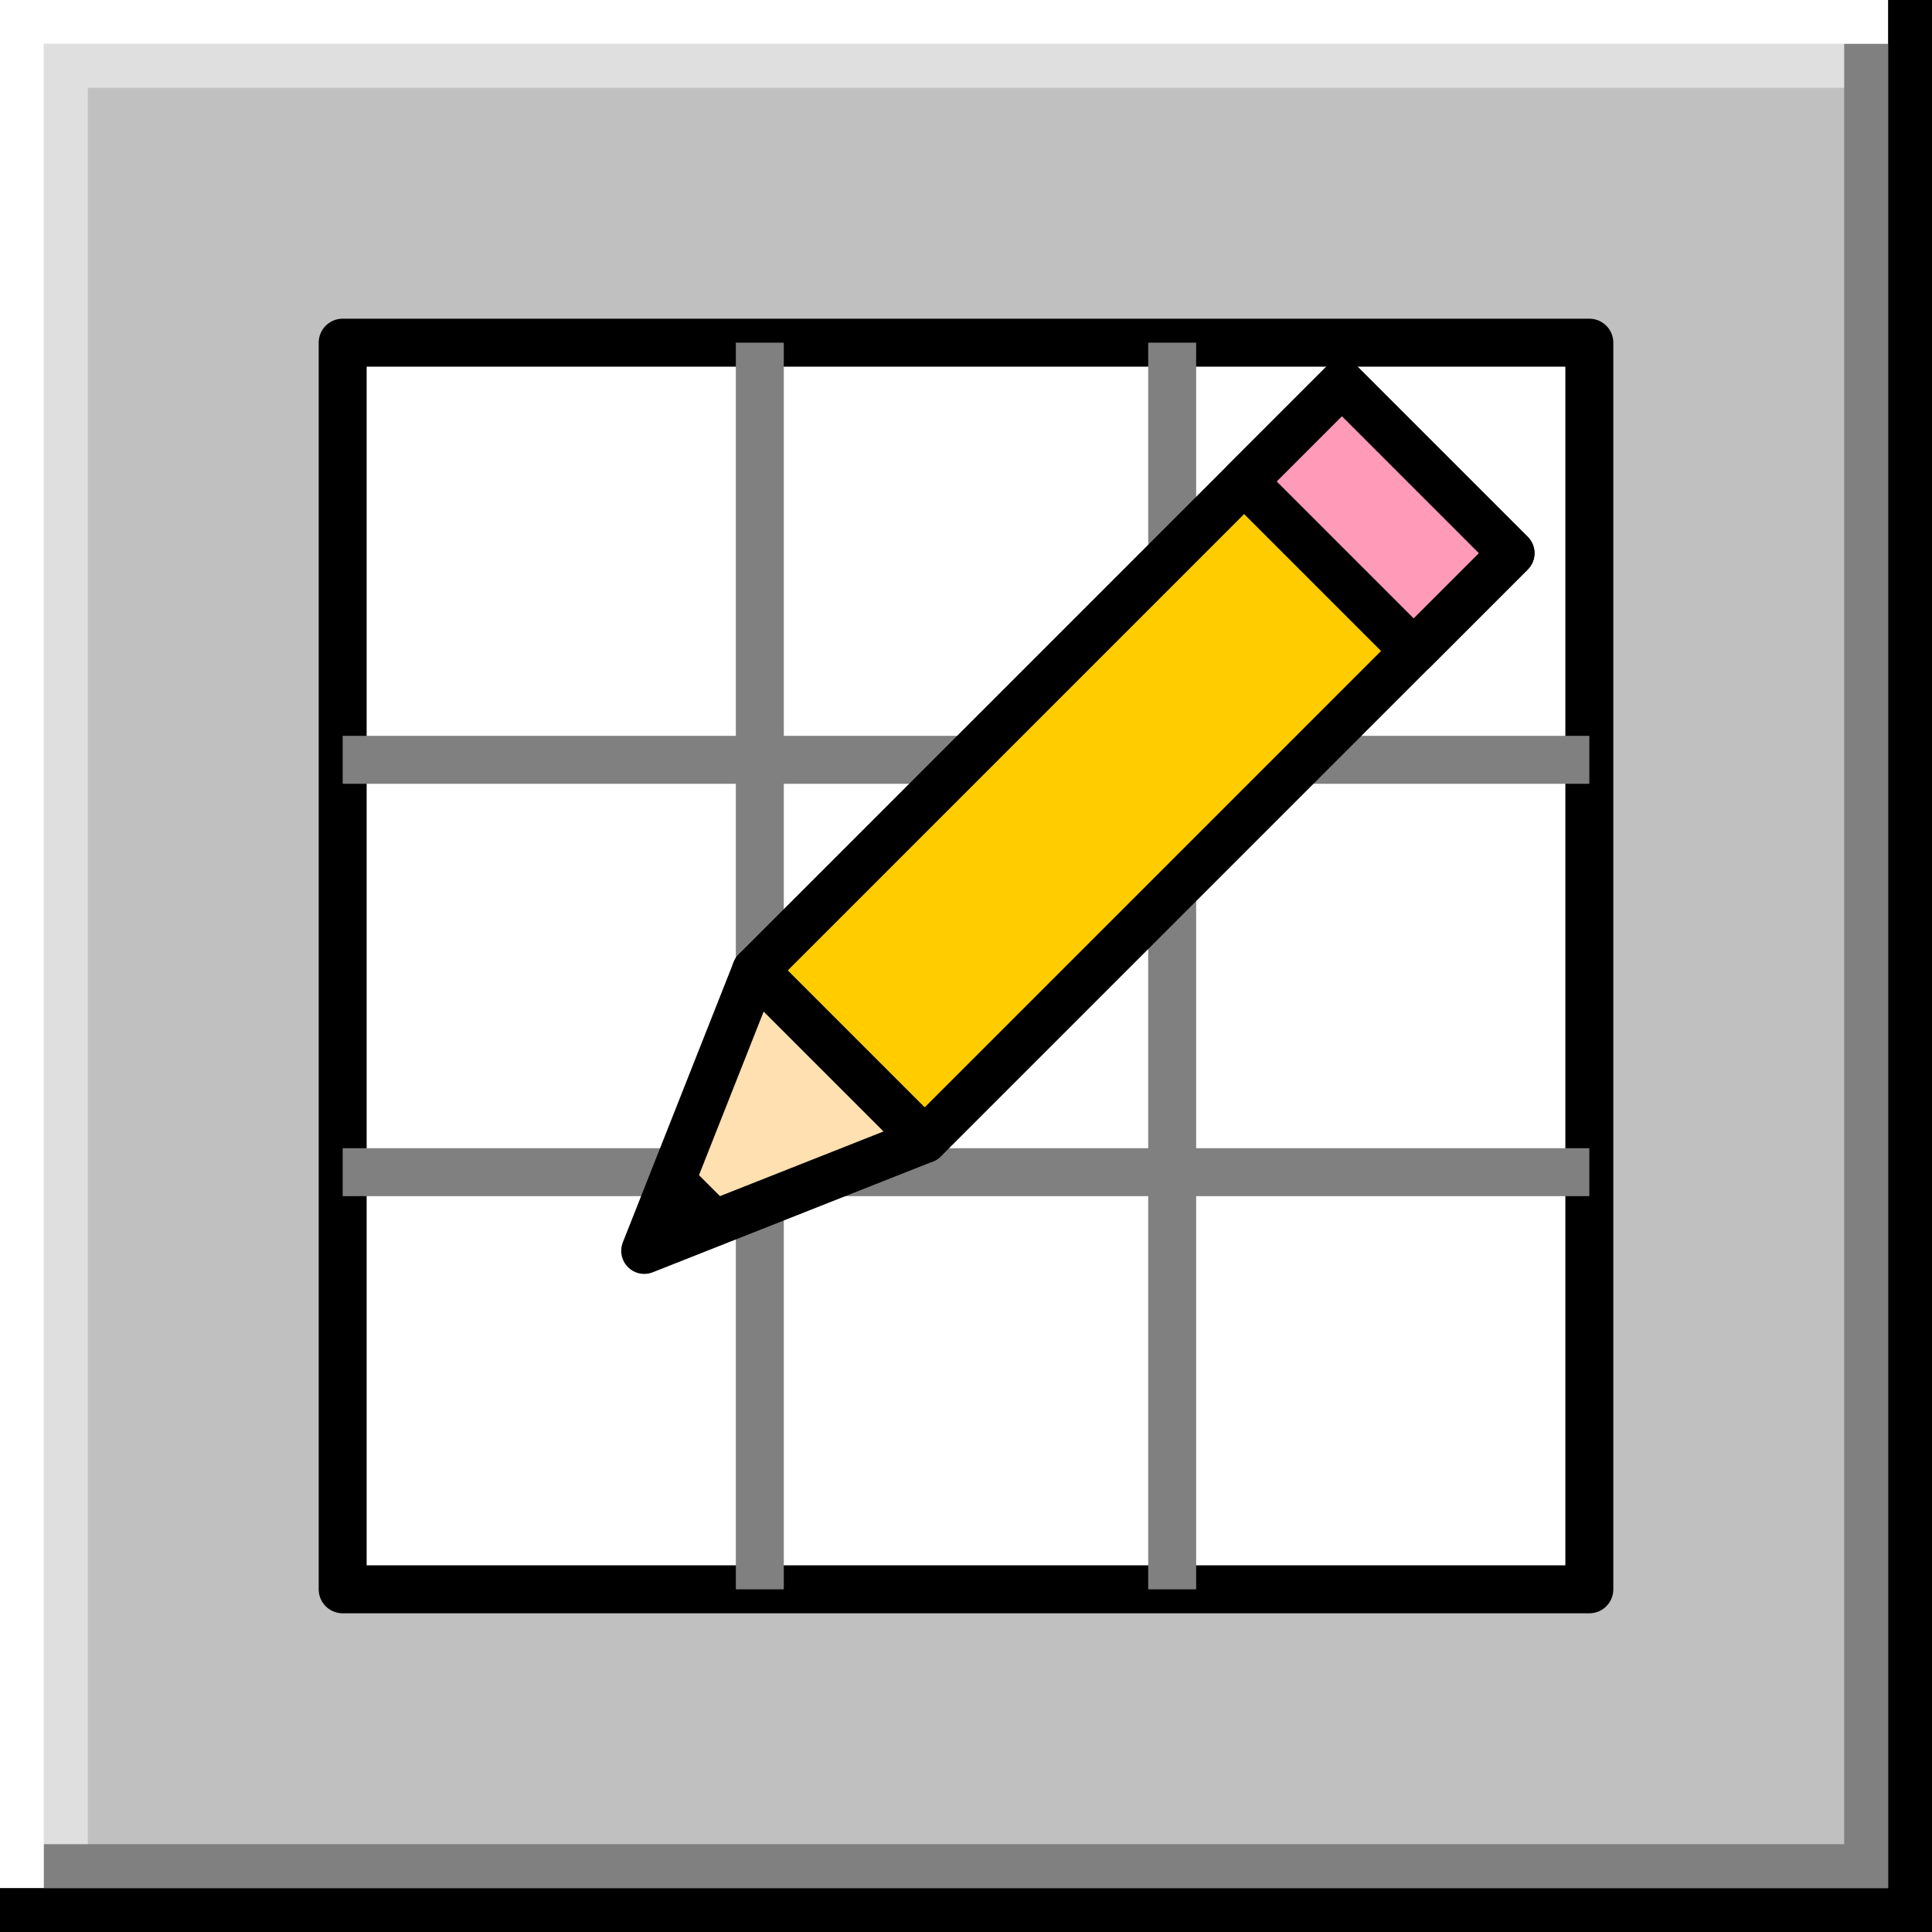
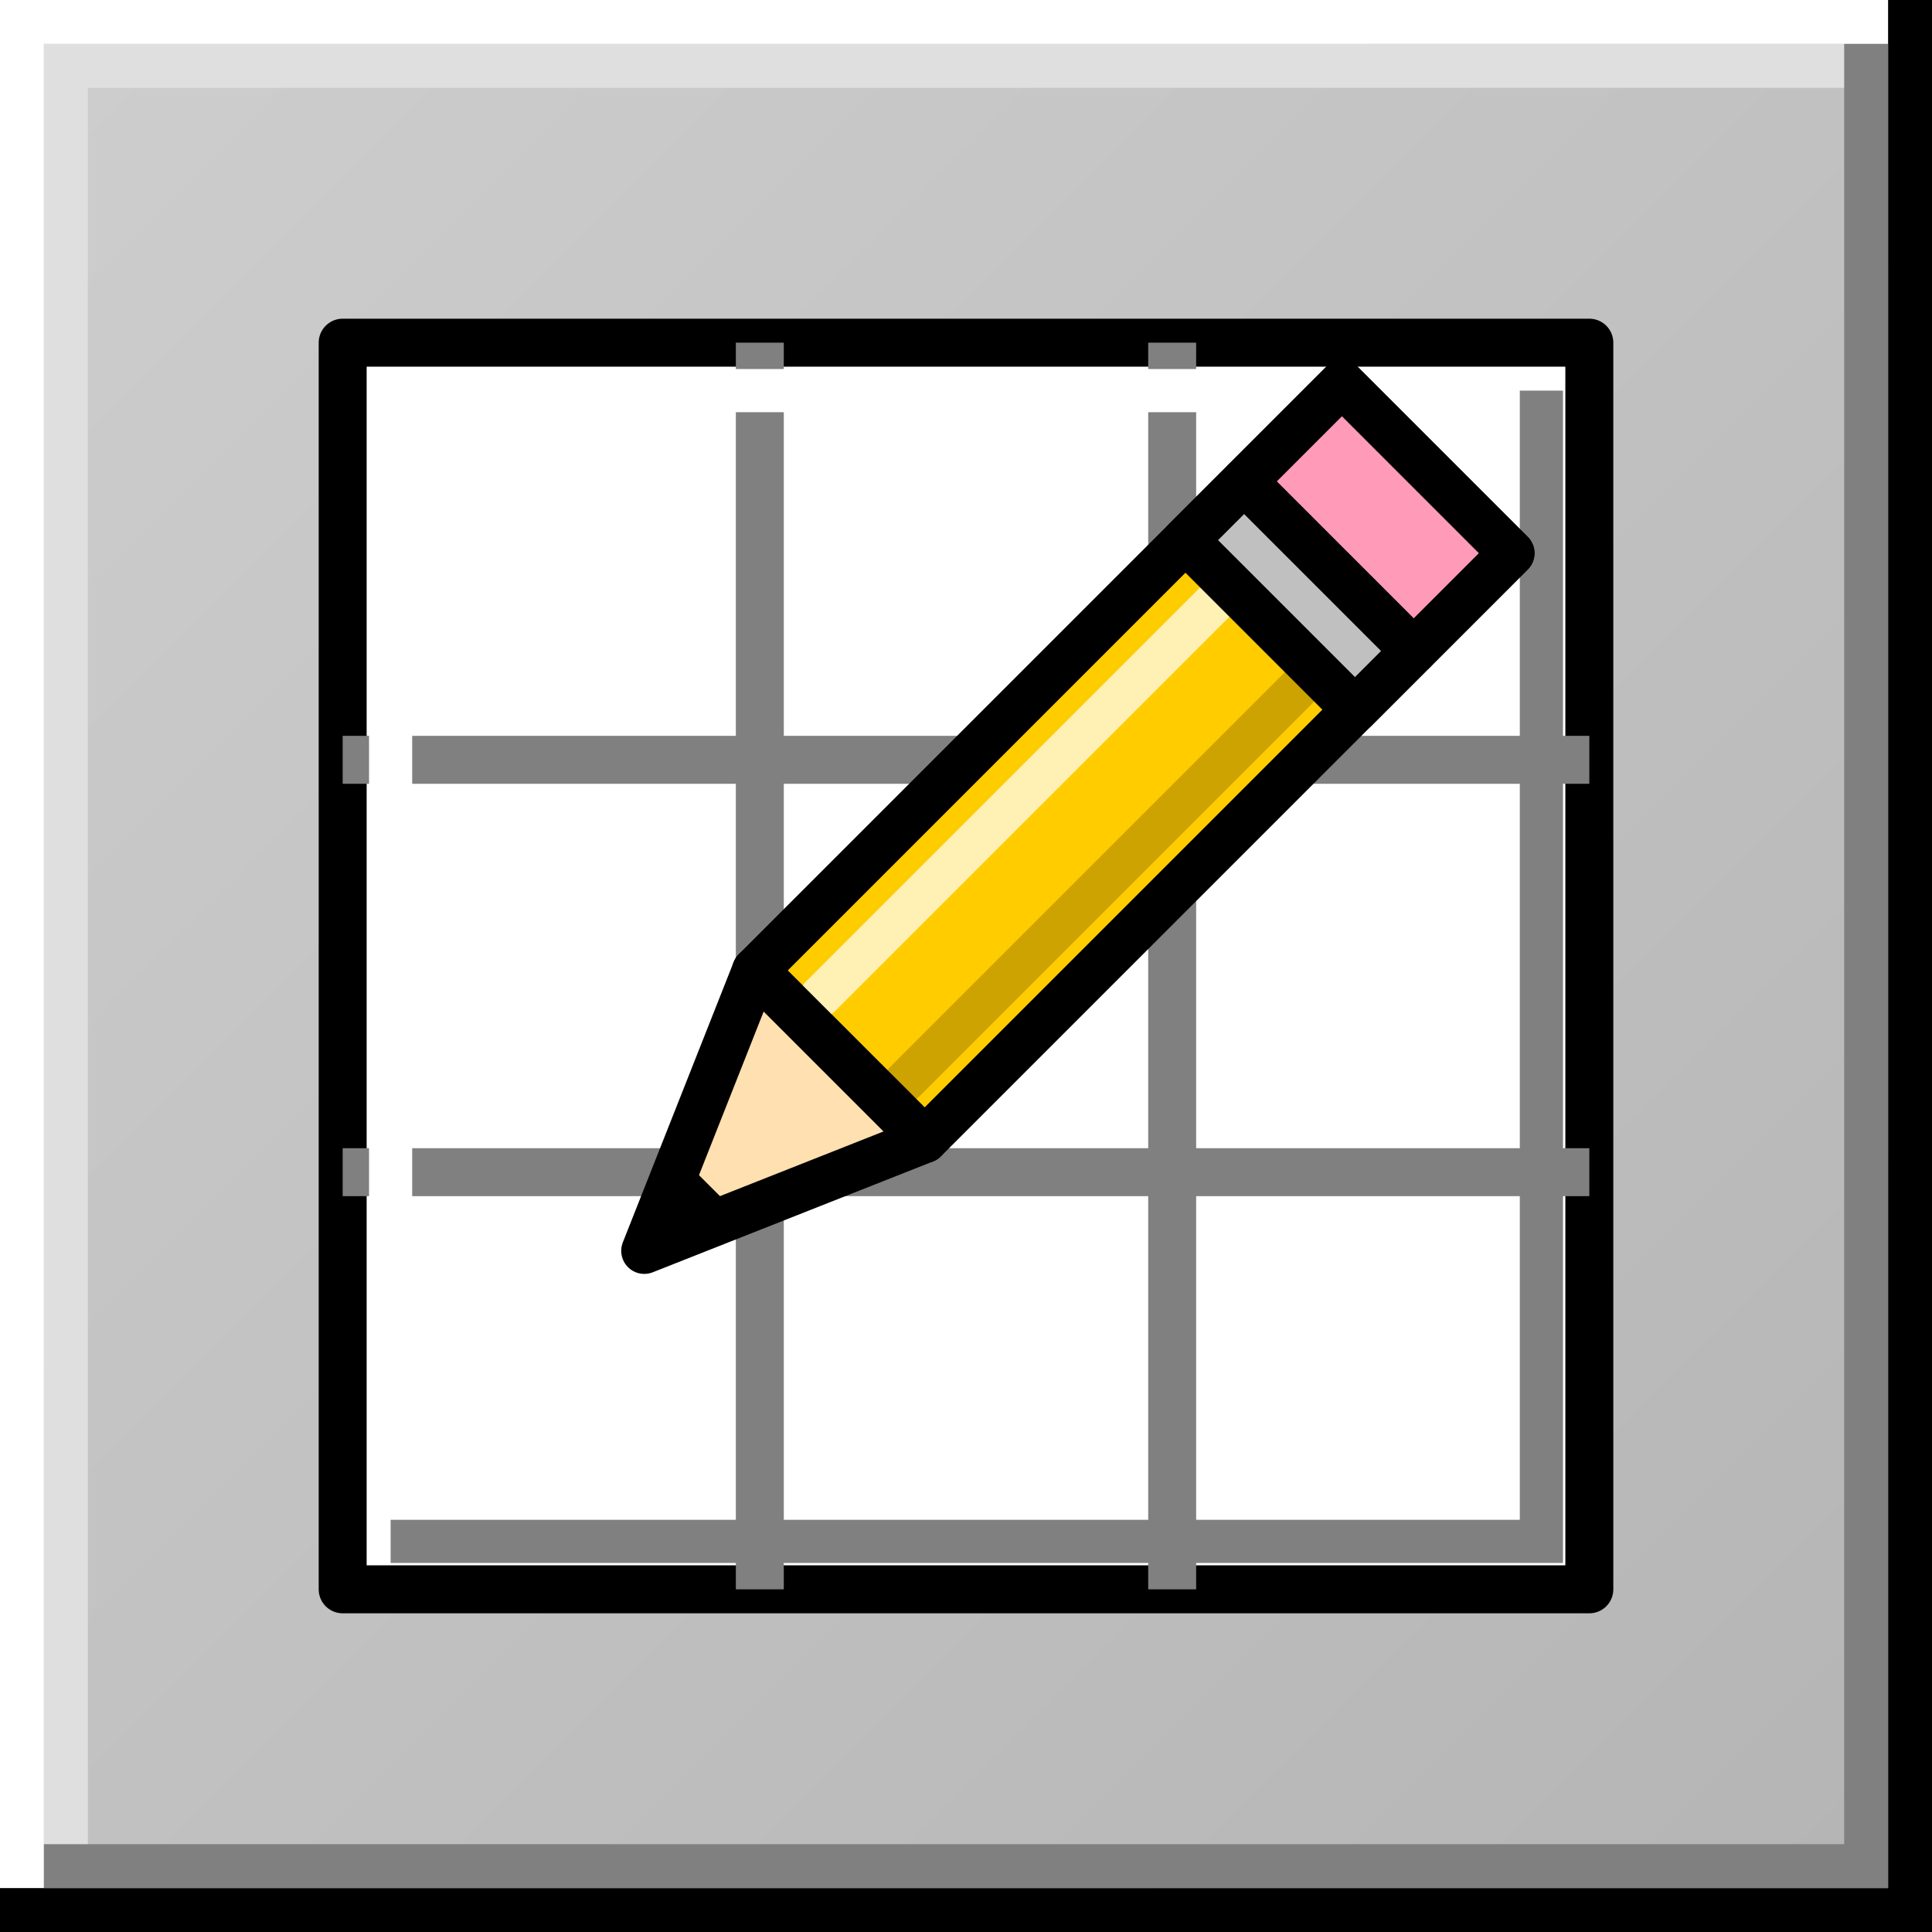
<svg xmlns="http://www.w3.org/2000/svg" viewBox="0 0 44 44">
-   <rect x="0" y="0" width="44" height="44" fill="#c0c0c0" />
+   <defs>
+     <linearGradient id="ff" x1="0" y1="0" x2="44" y2="44" gradientUnits="userSpaceOnUse">
+       <stop offset="0" stop-color="#cecece" />
+       <stop offset="1" stop-color="#b4b4b4" />
+     </linearGradient>
+   </defs>
+   <rect x="0" y="0" width="44" height="44" fill="url(#ff)" />
  <path d="M0 0 H44 V1 H1 V44 H0 Z" fill="#ffffff" />
  <path d="M1 1 H43 V2 H2 V43 H1 Z" fill="#dfdfdf" />
  <path d="M44 0 V44 H0 V43 H43 V0 Z" fill="#000000" />
  <path d="M43 1 V43 H1 V42 H42 V1 Z" fill="#808080" />
  <g transform="translate(22 22) scale(0.84) translate(-22 -22)">
    <g transform="translate(22 22) scale(1.3) rotate(0)">
      <rect x="-13" y="-13" width="26" height="26" fill="#ffffff" stroke="#000000" stroke-width="1" stroke-linejoin="round" stroke-linecap="round" />
      <path d="M-4.3 -13 V13 M4.3 -13 V13 M-13 -4.3 H13 M-13 4.3 H13" fill="none" stroke="#808080" stroke-width="1" />
+       <path d="M-12 12 V-12 H12" fill="none" stroke="#ffffff" stroke-linecap="round" stroke-linejoin="round" stroke-width="0.9" />
+       <path d="M12 -12 V12 H-12" fill="none" stroke="#808080" stroke-width="0.9" />
    </g>
    <g transform="translate(23 20) scale(1.25) rotate(0)">
      <g transform="rotate(45)">
        <rect x="-2.6" y="-13" width="5.2" height="18" fill="#ffcc00" stroke="#000000" stroke-width="1" stroke-linejoin="round" stroke-linecap="round" />
+         <path d="M-1.2 -8 V4.4" fill="none" stroke="#ffffff" stroke-linecap="round" stroke-linejoin="round" stroke-width="0.9" opacity="0.7" />
+         <path d="M1.4 -8 V4.4" fill="none" stroke="#000000" stroke-linecap="round" stroke-linejoin="round" stroke-width="0.9" opacity="0.2" />
        <polygon points="-2.6,5 2.6,5 0,11" fill="#ffe0b0" stroke="#000000" stroke-width="1" stroke-linejoin="round" stroke-linecap="round" />
        <polygon points="-0.9,9 0.9,9 0,11" fill="#000000" />
        <rect x="-2.6" y="-13" width="5.2" height="3" fill="#ff9ab8" stroke="#000000" stroke-width="1" stroke-linejoin="round" stroke-linecap="round" />
+         <rect x="-2.6" y="-10" width="5.2" height="1.8" fill="#c0c0c0" stroke="#000000" stroke-width="1" stroke-linejoin="round" stroke-linecap="round" />
      </g>
    </g>
  </g>
</svg>
